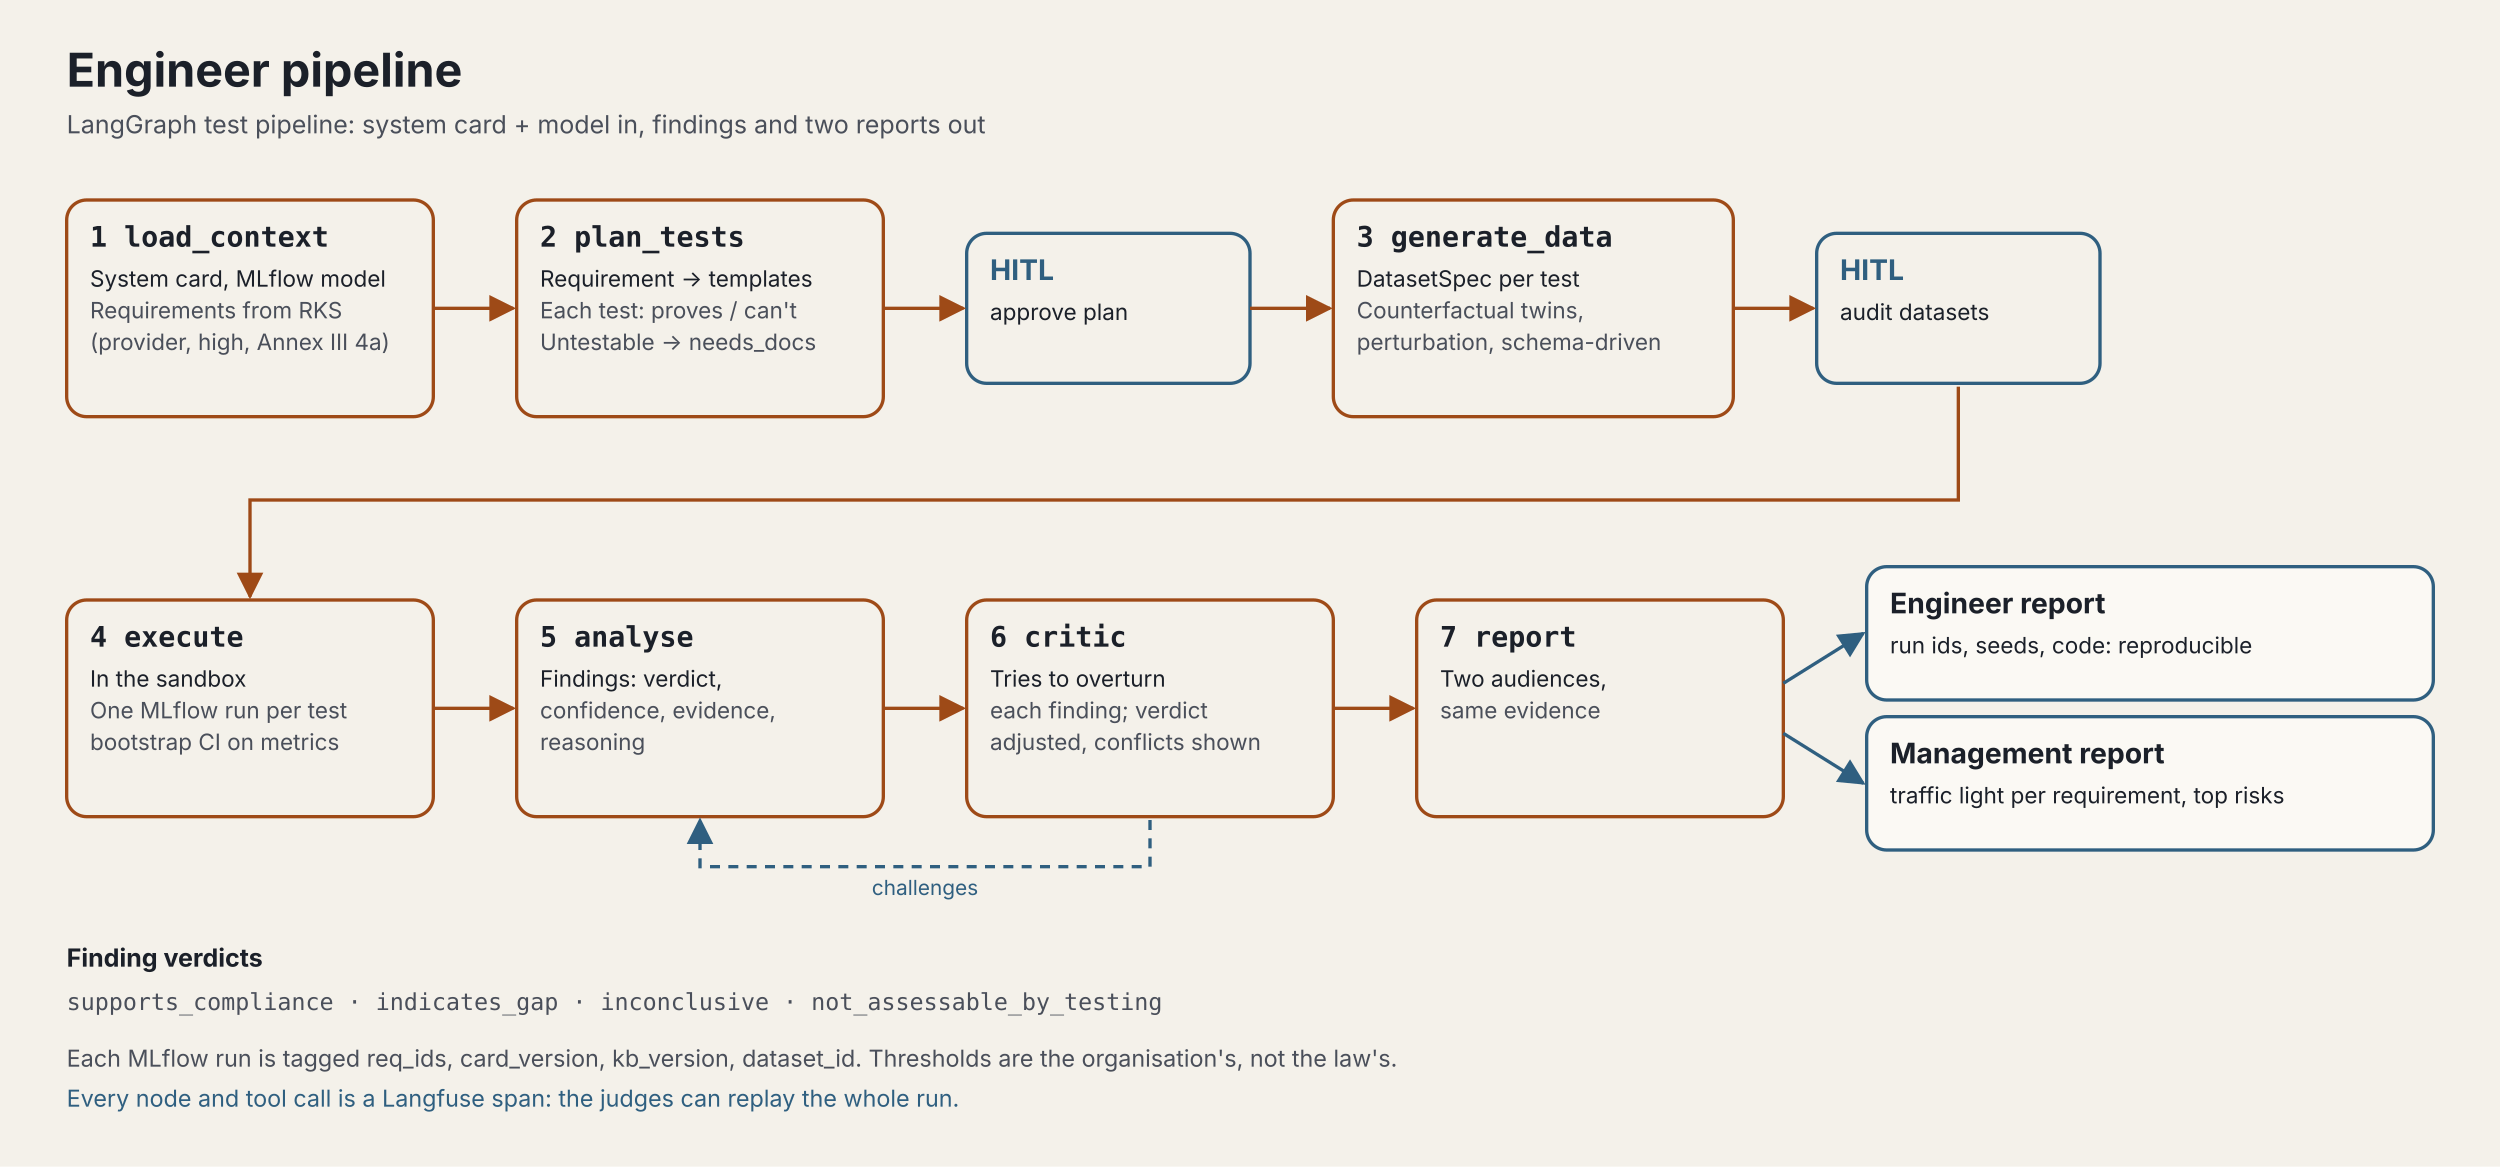
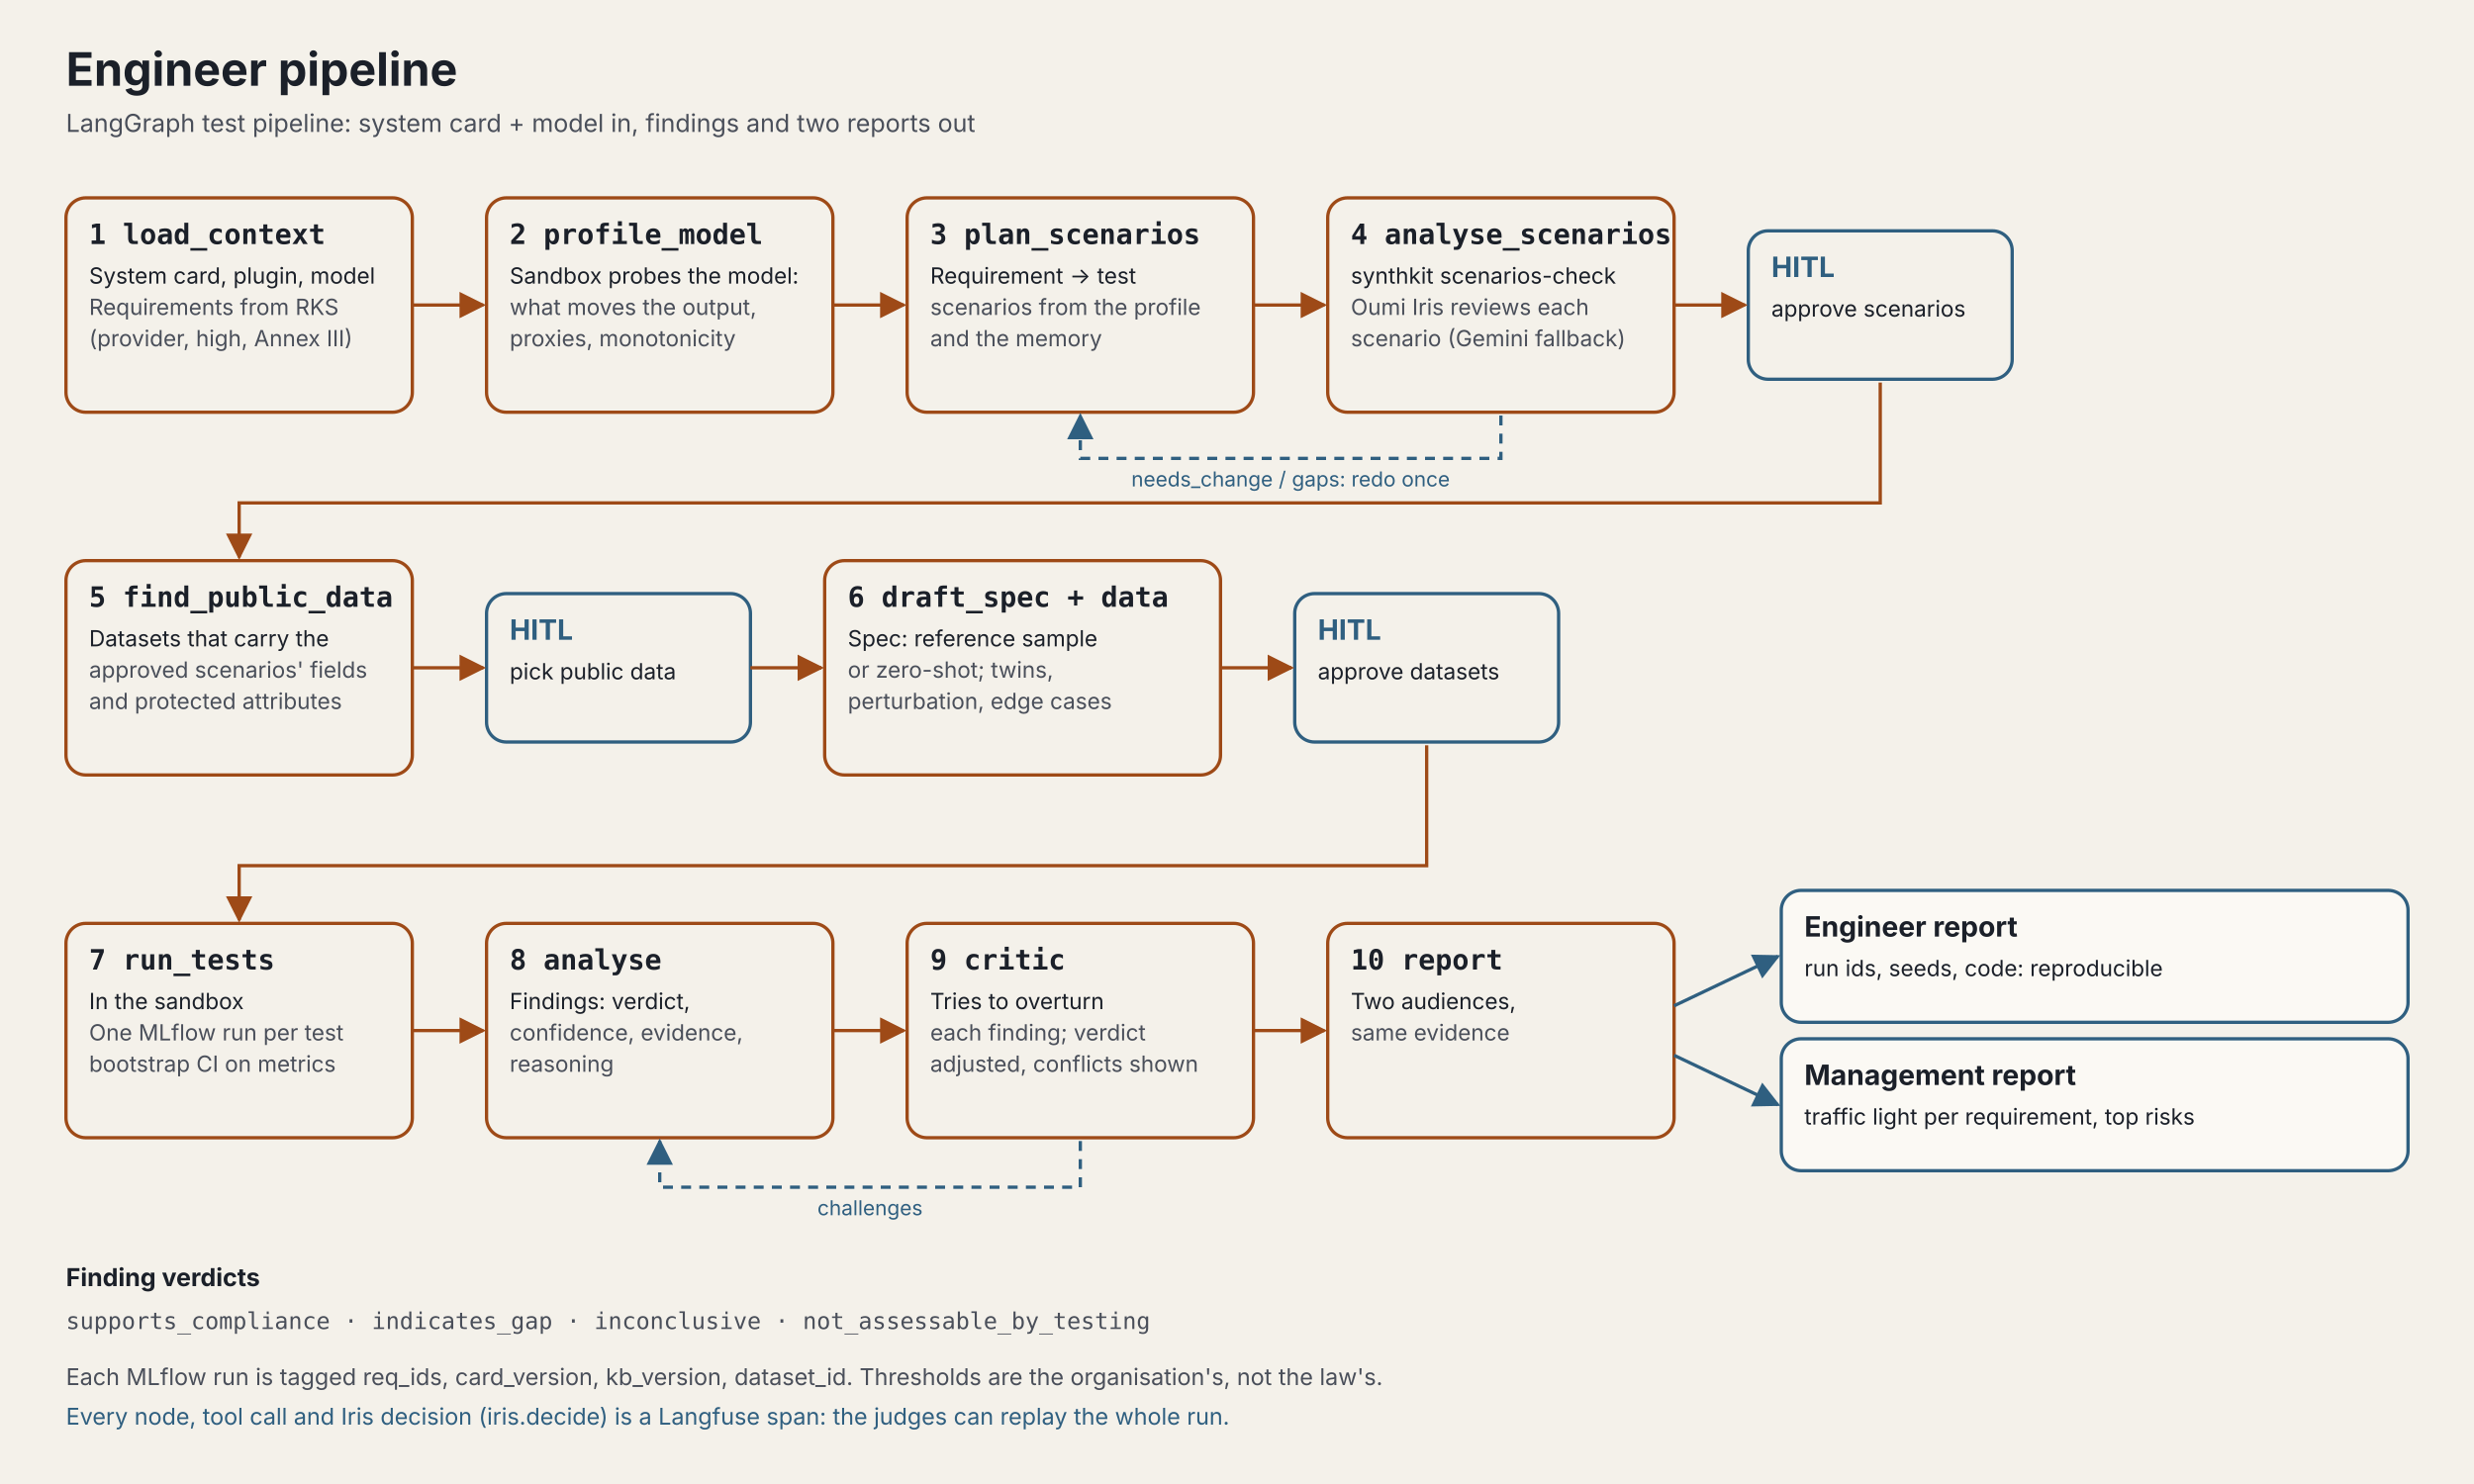
- <svg xmlns="http://www.w3.org/2000/svg" width="1500" height="700" viewBox="0 0 1500 700" font-family="Inter, 'Segoe UI', Arial, sans-serif">
+ <svg xmlns="http://www.w3.org/2000/svg" width="1500" height="900" viewBox="0 0 1500 900" font-family="Inter, 'Segoe UI', Arial, sans-serif">
  <defs>
-     <marker id="m2F5F80" viewBox="0 0 10 10" refX="9" refY="5" markerWidth="8" markerHeight="8" orient="auto">
-       <path d="M0,0 L10,5 L0,10 z" fill="#2F5F80" />
-     </marker>
-     <marker id="m2F5F80s" viewBox="0 0 10 10" refX="1" refY="5" markerWidth="8" markerHeight="8" orient="auto">
-       <path d="M10,0 L0,5 L10,10 z" fill="#2F5F80" />
-     </marker>
    <marker id="m9E4A17" viewBox="0 0 10 10" refX="9" refY="5" markerWidth="8" markerHeight="8" orient="auto">
      <path d="M0,0 L10,5 L0,10 z" fill="#9E4A17" />
    </marker>
    <marker id="m9E4A17s" viewBox="0 0 10 10" refX="1" refY="5" markerWidth="8" markerHeight="8" orient="auto">
      <path d="M10,0 L0,5 L10,10 z" fill="#9E4A17" />
    </marker>
    <marker id="m1B2029" viewBox="0 0 10 10" refX="9" refY="5" markerWidth="8" markerHeight="8" orient="auto">
      <path d="M0,0 L10,5 L0,10 z" fill="#1B2029" />
    </marker>
    <marker id="m1B2029s" viewBox="0 0 10 10" refX="1" refY="5" markerWidth="8" markerHeight="8" orient="auto">
      <path d="M10,0 L0,5 L10,10 z" fill="#1B2029" />
    </marker>
+     <marker id="m2F5F80" viewBox="0 0 10 10" refX="9" refY="5" markerWidth="8" markerHeight="8" orient="auto">
+       <path d="M0,0 L10,5 L0,10 z" fill="#2F5F80" />
+     </marker>
+     <marker id="m2F5F80s" viewBox="0 0 10 10" refX="1" refY="5" markerWidth="8" markerHeight="8" orient="auto">
+       <path d="M10,0 L0,5 L10,10 z" fill="#2F5F80" />
+     </marker>
    <marker id="m4A4F5A" viewBox="0 0 10 10" refX="9" refY="5" markerWidth="8" markerHeight="8" orient="auto">
      <path d="M0,0 L10,5 L0,10 z" fill="#4A4F5A" />
    </marker>
    <marker id="m4A4F5As" viewBox="0 0 10 10" refX="1" refY="5" markerWidth="8" markerHeight="8" orient="auto">
      <path d="M10,0 L0,5 L10,10 z" fill="#4A4F5A" />
    </marker>
  </defs>
-   <rect x="0" y="0" width="1500" height="700" rx="0" fill="#F4F1EA" />
+   <rect x="0" y="0" width="1500" height="900" rx="0" fill="#F4F1EA" />
  <text x="40" y="52" font-size="28" font-weight="700" fill="#1B2029">Engineer pipeline</text>
  <text x="40" y="80" font-size="15" font-weight="400" fill="#4A4F5A">LangGraph test pipeline: system card + model in, findings and two reports out</text>
-   <rect x="40" y="120" width="220" height="130" rx="12" fill="#F4F1EA" stroke="#9E4A17" stroke-width="2" />
+   <rect x="40" y="120" width="210" height="130" rx="12" fill="#F4F1EA" stroke="#9E4A17" stroke-width="2" />
  <text x="54" y="148" font-size="17" font-weight="700" font-family="JetBrains Mono, Consolas, monospace" fill="#1B2029">1 load_context</text>
-   <text x="54" y="172" font-size="13.5" font-weight="400" fill="#1B2029">System card, MLflow model</text>
+   <text x="54" y="172" font-size="13.5" font-weight="400" fill="#1B2029">System card, plugin, model</text>
  <text x="54" y="191" font-size="13.5" font-weight="400" fill="#4A4F5A">Requirements from RKS</text>
-   <text x="54" y="210" font-size="13.5" font-weight="400" fill="#4A4F5A">(provider, high, Annex III 4a)</text>
-   <rect x="310" y="120" width="220" height="130" rx="12" fill="#F4F1EA" stroke="#9E4A17" stroke-width="2" />
-   <text x="324" y="148" font-size="17" font-weight="700" font-family="JetBrains Mono, Consolas, monospace" fill="#1B2029">2 plan_tests</text>
-   <text x="324" y="172" font-size="13.5" font-weight="400" fill="#1B2029">Requirement → templates</text>
-   <text x="324" y="191" font-size="13.5" font-weight="400" fill="#4A4F5A">Each test: proves / can't</text>
-   <text x="324" y="210" font-size="13.5" font-weight="400" fill="#4A4F5A">Untestable → needs_docs</text>
-   <rect x="580" y="140" width="170" height="90" rx="12" fill="#F4F1EA" stroke="#2F5F80" stroke-width="2" />
-   <text x="594" y="168" font-size="17" font-weight="700" fill="#2F5F80">HITL</text>
-   <text x="594" y="192" font-size="13.5" font-weight="400" fill="#1B2029">approve plan</text>
-   <rect x="800" y="120" width="240" height="130" rx="12" fill="#F4F1EA" stroke="#9E4A17" stroke-width="2" />
-   <text x="814" y="148" font-size="17" font-weight="700" font-family="JetBrains Mono, Consolas, monospace" fill="#1B2029">3 generate_data</text>
-   <text x="814" y="172" font-size="13.5" font-weight="400" fill="#1B2029">DatasetSpec per test</text>
-   <text x="814" y="191" font-size="13.5" font-weight="400" fill="#4A4F5A">Counterfactual twins,</text>
-   <text x="814" y="210" font-size="13.5" font-weight="400" fill="#4A4F5A">perturbation, schema-driven</text>
-   <rect x="1090" y="140" width="170" height="90" rx="12" fill="#F4F1EA" stroke="#2F5F80" stroke-width="2" />
-   <text x="1104" y="168" font-size="17" font-weight="700" fill="#2F5F80">HITL</text>
-   <text x="1104" y="192" font-size="13.5" font-weight="400" fill="#1B2029">audit datasets</text>
-   <path d="M260,185 L308,185" fill="none" stroke="#9E4A17" stroke-width="2" marker-end="url(#m9E4A17)" />
-   <path d="M530,185 L578,185" fill="none" stroke="#9E4A17" stroke-width="2" marker-end="url(#m9E4A17)" />
-   <path d="M750,185 L798,185" fill="none" stroke="#9E4A17" stroke-width="2" marker-end="url(#m9E4A17)" />
-   <path d="M1040,185 L1088,185" fill="none" stroke="#9E4A17" stroke-width="2" marker-end="url(#m9E4A17)" />
-   <path d="M1175,232 L1175,300 L150,300 L150,358" fill="none" stroke="#9E4A17" stroke-width="2" marker-end="url(#m9E4A17)" />
-   <rect x="40" y="360" width="220" height="130" rx="12" fill="#F4F1EA" stroke="#9E4A17" stroke-width="2" />
-   <text x="54" y="388" font-size="17" font-weight="700" font-family="JetBrains Mono, Consolas, monospace" fill="#1B2029">4 execute</text>
-   <text x="54" y="412" font-size="13.5" font-weight="400" fill="#1B2029">In the sandbox</text>
-   <text x="54" y="431" font-size="13.5" font-weight="400" fill="#4A4F5A">One MLflow run per test</text>
-   <text x="54" y="450" font-size="13.5" font-weight="400" fill="#4A4F5A">bootstrap CI on metrics</text>
-   <rect x="310" y="360" width="220" height="130" rx="12" fill="#F4F1EA" stroke="#9E4A17" stroke-width="2" />
-   <text x="324" y="388" font-size="17" font-weight="700" font-family="JetBrains Mono, Consolas, monospace" fill="#1B2029">5 analyse</text>
-   <text x="324" y="412" font-size="13.5" font-weight="400" fill="#1B2029">Findings: verdict,</text>
-   <text x="324" y="431" font-size="13.5" font-weight="400" fill="#4A4F5A">confidence, evidence,</text>
-   <text x="324" y="450" font-size="13.5" font-weight="400" fill="#4A4F5A">reasoning</text>
-   <rect x="580" y="360" width="220" height="130" rx="12" fill="#F4F1EA" stroke="#9E4A17" stroke-width="2" />
-   <text x="594" y="388" font-size="17" font-weight="700" font-family="JetBrains Mono, Consolas, monospace" fill="#1B2029">6 critic</text>
-   <text x="594" y="412" font-size="13.5" font-weight="400" fill="#1B2029">Tries to overturn</text>
-   <text x="594" y="431" font-size="13.5" font-weight="400" fill="#4A4F5A">each finding; verdict</text>
-   <text x="594" y="450" font-size="13.5" font-weight="400" fill="#4A4F5A">adjusted, conflicts shown</text>
-   <rect x="850" y="360" width="220" height="130" rx="12" fill="#F4F1EA" stroke="#9E4A17" stroke-width="2" />
-   <text x="864" y="388" font-size="17" font-weight="700" font-family="JetBrains Mono, Consolas, monospace" fill="#1B2029">7 report</text>
-   <text x="864" y="412" font-size="13.5" font-weight="400" fill="#1B2029">Two audiences,</text>
-   <text x="864" y="431" font-size="13.5" font-weight="400" fill="#4A4F5A">same evidence</text>
-   <path d="M260,425 L308,425" fill="none" stroke="#9E4A17" stroke-width="2" marker-end="url(#m9E4A17)" />
-   <path d="M530,425 L578,425" fill="none" stroke="#9E4A17" stroke-width="2" marker-end="url(#m9E4A17)" />
-   <path d="M800,425 L848,425" fill="none" stroke="#9E4A17" stroke-width="2" marker-end="url(#m9E4A17)" />
-   <path d="M690,492 L690,520 L420,520 L420,492" fill="none" stroke="#2F5F80" stroke-width="2" stroke-dasharray="6 5" marker-end="url(#m2F5F80)" />
-   <rect x="514.0" y="521.5" width="82.0" height="21.5" rx="5" fill="#F4F1EA" />
-   <text x="555.0" y="537.0" font-size="12.5" font-weight="400" text-anchor="middle" fill="#2F5F80">challenges</text>
-   <rect x="1120" y="340" width="340" height="80" rx="12" fill="#FBF9F4" stroke="#2F5F80" stroke-width="2" />
-   <text x="1134" y="368" font-size="17" font-weight="700" fill="#1B2029">Engineer report</text>
-   <text x="1134" y="392" font-size="13.5" font-weight="400" fill="#1B2029">run ids, seeds, code: reproducible</text>
-   <rect x="1120" y="430" width="340" height="80" rx="12" fill="#FBF9F4" stroke="#2F5F80" stroke-width="2" />
-   <text x="1134" y="458" font-size="17" font-weight="700" fill="#1B2029">Management report</text>
-   <text x="1134" y="482" font-size="13.5" font-weight="400" fill="#1B2029">traffic light per requirement, top risks</text>
-   <path d="M1070,410 L1118,380" fill="none" stroke="#2F5F80" stroke-width="2" marker-end="url(#m2F5F80)" />
-   <path d="M1070,440 L1118,470" fill="none" stroke="#2F5F80" stroke-width="2" marker-end="url(#m2F5F80)" />
-   <text x="40" y="580" font-size="15" font-weight="700" fill="#1B2029">Finding verdicts</text>
-   <text x="40" y="606" font-size="14" font-weight="400" font-family="JetBrains Mono, Consolas, monospace" fill="#4A4F5A">supports_compliance · indicates_gap · inconclusive · not_assessable_by_testing</text>
-   <text x="40" y="640" font-size="14" font-weight="400" fill="#4A4F5A">Each MLflow run is tagged req_ids, card_version, kb_version, dataset_id. Thresholds are the organisation's, not the law's.</text>
-   <text x="40" y="664" font-size="14" font-weight="400" fill="#2F5F80">Every node and tool call is a Langfuse span: the judges can replay the whole run.</text>
+   <text x="54" y="210" font-size="13.5" font-weight="400" fill="#4A4F5A">(provider, high, Annex III)</text>
+   <rect x="295" y="120" width="210" height="130" rx="12" fill="#F4F1EA" stroke="#9E4A17" stroke-width="2" />
+   <text x="309" y="148" font-size="17" font-weight="700" font-family="JetBrains Mono, Consolas, monospace" fill="#1B2029">2 profile_model</text>
+   <text x="309" y="172" font-size="13.5" font-weight="400" fill="#1B2029">Sandbox probes the model:</text>
+   <text x="309" y="191" font-size="13.5" font-weight="400" fill="#4A4F5A">what moves the output,</text>
+   <text x="309" y="210" font-size="13.5" font-weight="400" fill="#4A4F5A">proxies, monotonicity</text>
+   <rect x="550" y="120" width="210" height="130" rx="12" fill="#F4F1EA" stroke="#9E4A17" stroke-width="2" />
+   <text x="564" y="148" font-size="17" font-weight="700" font-family="JetBrains Mono, Consolas, monospace" fill="#1B2029">3 plan_scenarios</text>
+   <text x="564" y="172" font-size="13.5" font-weight="400" fill="#1B2029">Requirement → test</text>
+   <text x="564" y="191" font-size="13.5" font-weight="400" fill="#4A4F5A">scenarios from the profile</text>
+   <text x="564" y="210" font-size="13.5" font-weight="400" fill="#4A4F5A">and the memory</text>
+   <rect x="805" y="120" width="210" height="130" rx="12" fill="#F4F1EA" stroke="#9E4A17" stroke-width="2" />
+   <text x="819" y="148" font-size="17" font-weight="700" font-family="JetBrains Mono, Consolas, monospace" fill="#1B2029">4 analyse_scenarios</text>
+   <text x="819" y="172" font-size="13.5" font-weight="400" fill="#1B2029">synthkit scenarios-check</text>
+   <text x="819" y="191" font-size="13.5" font-weight="400" fill="#4A4F5A">Oumi Iris reviews each</text>
+   <text x="819" y="210" font-size="13.5" font-weight="400" fill="#4A4F5A">scenario (Gemini fallback)</text>
+   <rect x="1060" y="140" width="160" height="90" rx="12" fill="#F4F1EA" stroke="#2F5F80" stroke-width="2" />
+   <text x="1074" y="168" font-size="17" font-weight="700" fill="#2F5F80">HITL</text>
+   <text x="1074" y="192" font-size="13.5" font-weight="400" fill="#1B2029">approve scenarios</text>
+   <path d="M250,185 L293,185" fill="none" stroke="#9E4A17" stroke-width="2" marker-end="url(#m9E4A17)" />
+   <path d="M505,185 L548,185" fill="none" stroke="#9E4A17" stroke-width="2" marker-end="url(#m9E4A17)" />
+   <path d="M760,185 L803,185" fill="none" stroke="#9E4A17" stroke-width="2" marker-end="url(#m9E4A17)" />
+   <path d="M1015,185 L1058,185" fill="none" stroke="#9E4A17" stroke-width="2" marker-end="url(#m9E4A17)" />
+   <path d="M910,252 L910,278 L655,278 L655,252" fill="none" stroke="#2F5F80" stroke-width="2" stroke-dasharray="6 5" marker-end="url(#m2F5F80)" />
+   <rect x="671.5" y="279.5" width="222" height="21.5" rx="5" fill="#F4F1EA" />
+   <text x="782.5" y="295.0" font-size="12.5" font-weight="400" text-anchor="middle" fill="#2F5F80">needs_change / gaps: redo once</text>
+   <path d="M1140,232 L1140,305 L145,305 L145,338" fill="none" stroke="#9E4A17" stroke-width="2" marker-end="url(#m9E4A17)" />
+   <rect x="40" y="340" width="210" height="130" rx="12" fill="#F4F1EA" stroke="#9E4A17" stroke-width="2" />
+   <text x="54" y="368" font-size="17" font-weight="700" font-family="JetBrains Mono, Consolas, monospace" fill="#1B2029">5 find_public_data</text>
+   <text x="54" y="392" font-size="13.5" font-weight="400" fill="#1B2029">Datasets that carry the</text>
+   <text x="54" y="411" font-size="13.5" font-weight="400" fill="#4A4F5A">approved scenarios' fields</text>
+   <text x="54" y="430" font-size="13.5" font-weight="400" fill="#4A4F5A">and protected attributes</text>
+   <rect x="295" y="360" width="160" height="90" rx="12" fill="#F4F1EA" stroke="#2F5F80" stroke-width="2" />
+   <text x="309" y="388" font-size="17" font-weight="700" fill="#2F5F80">HITL</text>
+   <text x="309" y="412" font-size="13.5" font-weight="400" fill="#1B2029">pick public data</text>
+   <rect x="500" y="340" width="240" height="130" rx="12" fill="#F4F1EA" stroke="#9E4A17" stroke-width="2" />
+   <text x="514" y="368" font-size="17" font-weight="700" font-family="JetBrains Mono, Consolas, monospace" fill="#1B2029">6 draft_spec + data</text>
+   <text x="514" y="392" font-size="13.5" font-weight="400" fill="#1B2029">Spec: reference sample</text>
+   <text x="514" y="411" font-size="13.5" font-weight="400" fill="#4A4F5A">or zero-shot; twins,</text>
+   <text x="514" y="430" font-size="13.5" font-weight="400" fill="#4A4F5A">perturbation, edge cases</text>
+   <rect x="785" y="360" width="160" height="90" rx="12" fill="#F4F1EA" stroke="#2F5F80" stroke-width="2" />
+   <text x="799" y="388" font-size="17" font-weight="700" fill="#2F5F80">HITL</text>
+   <text x="799" y="412" font-size="13.5" font-weight="400" fill="#1B2029">approve datasets</text>
+   <path d="M250,405 L293,405" fill="none" stroke="#9E4A17" stroke-width="2" marker-end="url(#m9E4A17)" />
+   <path d="M455,405 L498,405" fill="none" stroke="#9E4A17" stroke-width="2" marker-end="url(#m9E4A17)" />
+   <path d="M740,405 L783,405" fill="none" stroke="#9E4A17" stroke-width="2" marker-end="url(#m9E4A17)" />
+   <path d="M865,452 L865,525 L145,525 L145,558" fill="none" stroke="#9E4A17" stroke-width="2" marker-end="url(#m9E4A17)" />
+   <rect x="40" y="560" width="210" height="130" rx="12" fill="#F4F1EA" stroke="#9E4A17" stroke-width="2" />
+   <text x="54" y="588" font-size="17" font-weight="700" font-family="JetBrains Mono, Consolas, monospace" fill="#1B2029">7 run_tests</text>
+   <text x="54" y="612" font-size="13.5" font-weight="400" fill="#1B2029">In the sandbox</text>
+   <text x="54" y="631" font-size="13.5" font-weight="400" fill="#4A4F5A">One MLflow run per test</text>
+   <text x="54" y="650" font-size="13.5" font-weight="400" fill="#4A4F5A">bootstrap CI on metrics</text>
+   <rect x="295" y="560" width="210" height="130" rx="12" fill="#F4F1EA" stroke="#9E4A17" stroke-width="2" />
+   <text x="309" y="588" font-size="17" font-weight="700" font-family="JetBrains Mono, Consolas, monospace" fill="#1B2029">8 analyse</text>
+   <text x="309" y="612" font-size="13.5" font-weight="400" fill="#1B2029">Findings: verdict,</text>
+   <text x="309" y="631" font-size="13.5" font-weight="400" fill="#4A4F5A">confidence, evidence,</text>
+   <text x="309" y="650" font-size="13.5" font-weight="400" fill="#4A4F5A">reasoning</text>
+   <rect x="550" y="560" width="210" height="130" rx="12" fill="#F4F1EA" stroke="#9E4A17" stroke-width="2" />
+   <text x="564" y="588" font-size="17" font-weight="700" font-family="JetBrains Mono, Consolas, monospace" fill="#1B2029">9 critic</text>
+   <text x="564" y="612" font-size="13.5" font-weight="400" fill="#1B2029">Tries to overturn</text>
+   <text x="564" y="631" font-size="13.5" font-weight="400" fill="#4A4F5A">each finding; verdict</text>
+   <text x="564" y="650" font-size="13.5" font-weight="400" fill="#4A4F5A">adjusted, conflicts shown</text>
+   <rect x="805" y="560" width="210" height="130" rx="12" fill="#F4F1EA" stroke="#9E4A17" stroke-width="2" />
+   <text x="819" y="588" font-size="17" font-weight="700" font-family="JetBrains Mono, Consolas, monospace" fill="#1B2029">10 report</text>
+   <text x="819" y="612" font-size="13.5" font-weight="400" fill="#1B2029">Two audiences,</text>
+   <text x="819" y="631" font-size="13.5" font-weight="400" fill="#4A4F5A">same evidence</text>
+   <path d="M250,625 L293,625" fill="none" stroke="#9E4A17" stroke-width="2" marker-end="url(#m9E4A17)" />
+   <path d="M505,625 L548,625" fill="none" stroke="#9E4A17" stroke-width="2" marker-end="url(#m9E4A17)" />
+   <path d="M760,625 L803,625" fill="none" stroke="#9E4A17" stroke-width="2" marker-end="url(#m9E4A17)" />
+   <path d="M655,692 L655,720 L400,720 L400,692" fill="none" stroke="#2F5F80" stroke-width="2" stroke-dasharray="6 5" marker-end="url(#m2F5F80)" />
+   <rect x="486.5" y="721.5" width="82.0" height="21.5" rx="5" fill="#F4F1EA" />
+   <text x="527.5" y="737.0" font-size="12.5" font-weight="400" text-anchor="middle" fill="#2F5F80">challenges</text>
+   <rect x="1080" y="540" width="380" height="80" rx="12" fill="#FBF9F4" stroke="#2F5F80" stroke-width="2" />
+   <text x="1094" y="568" font-size="17" font-weight="700" fill="#1B2029">Engineer report</text>
+   <text x="1094" y="592" font-size="13.5" font-weight="400" fill="#1B2029">run ids, seeds, code: reproducible</text>
+   <rect x="1080" y="630" width="380" height="80" rx="12" fill="#FBF9F4" stroke="#2F5F80" stroke-width="2" />
+   <text x="1094" y="658" font-size="17" font-weight="700" fill="#1B2029">Management report</text>
+   <text x="1094" y="682" font-size="13.5" font-weight="400" fill="#1B2029">traffic light per requirement, top risks</text>
+   <path d="M1015,610 L1078,580" fill="none" stroke="#2F5F80" stroke-width="2" marker-end="url(#m2F5F80)" />
+   <path d="M1015,640 L1078,670" fill="none" stroke="#2F5F80" stroke-width="2" marker-end="url(#m2F5F80)" />
+   <text x="40" y="780" font-size="15" font-weight="700" fill="#1B2029">Finding verdicts</text>
+   <text x="40" y="806" font-size="14" font-weight="400" font-family="JetBrains Mono, Consolas, monospace" fill="#4A4F5A">supports_compliance · indicates_gap · inconclusive · not_assessable_by_testing</text>
+   <text x="40" y="840" font-size="14" font-weight="400" fill="#4A4F5A">Each MLflow run is tagged req_ids, card_version, kb_version, dataset_id. Thresholds are the organisation's, not the law's.</text>
+   <text x="40" y="864" font-size="14" font-weight="400" fill="#2F5F80">Every node, tool call and Iris decision (iris.decide) is a Langfuse span: the judges can replay the whole run.</text>
</svg>
